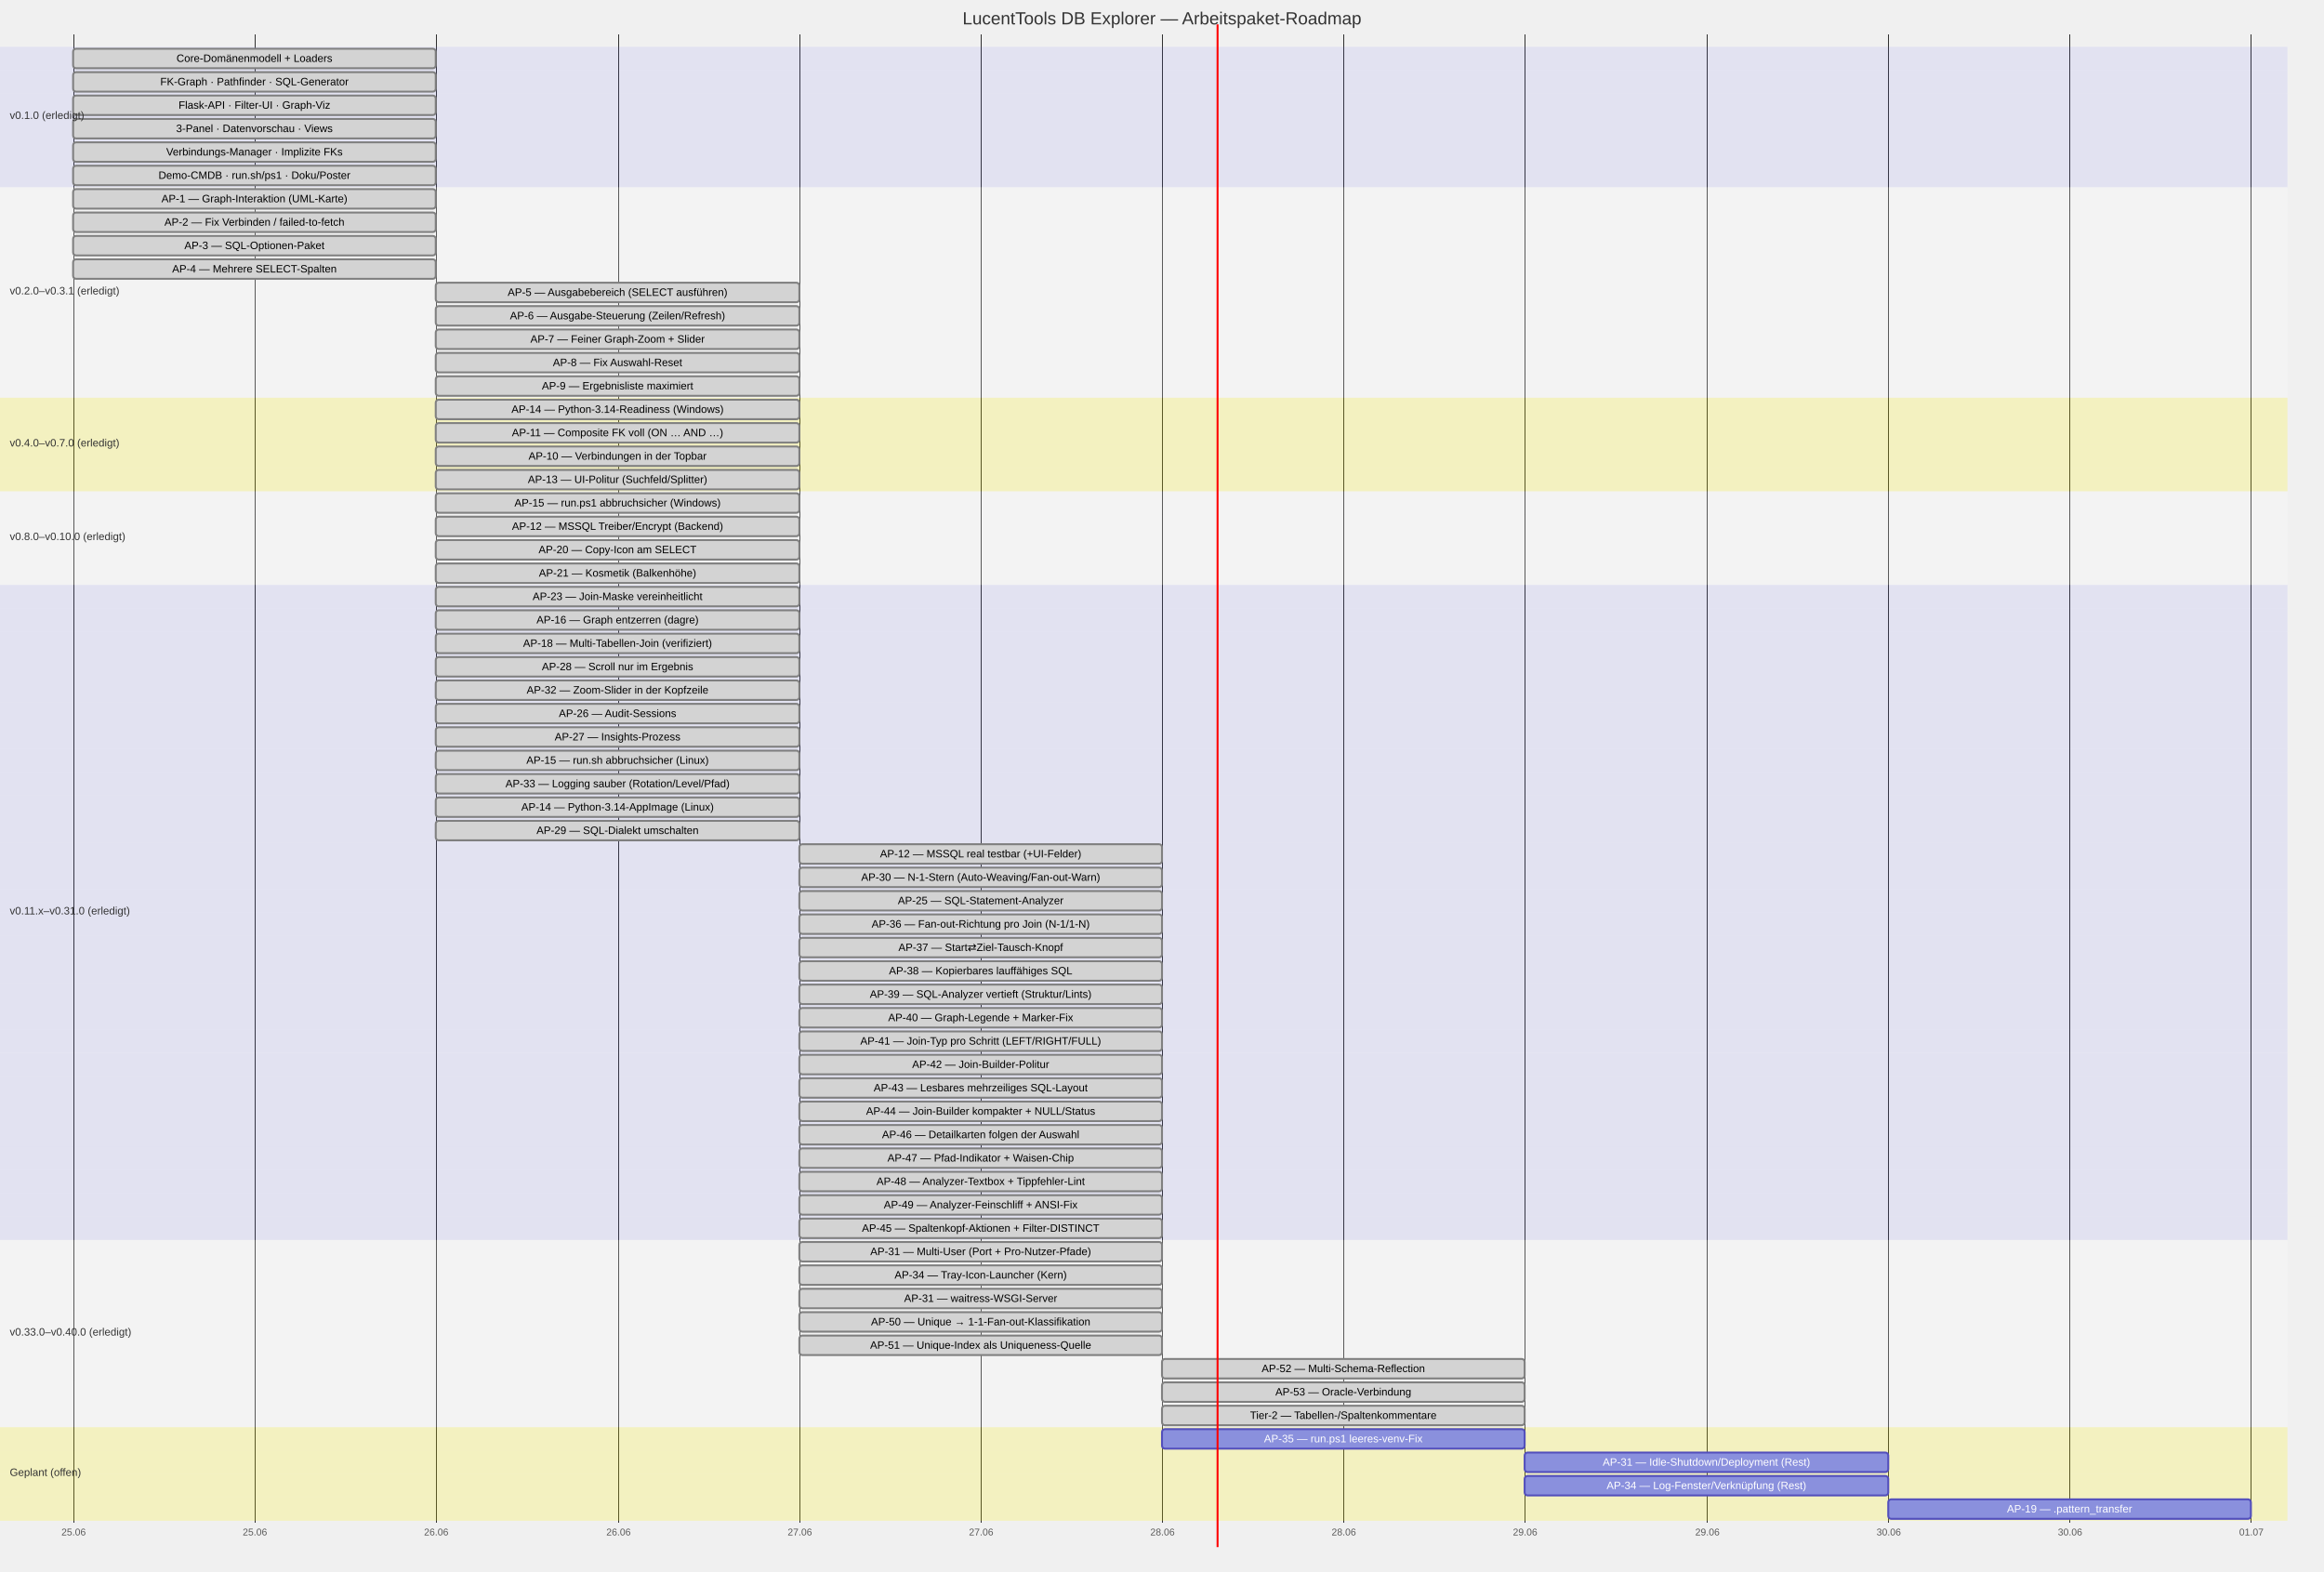
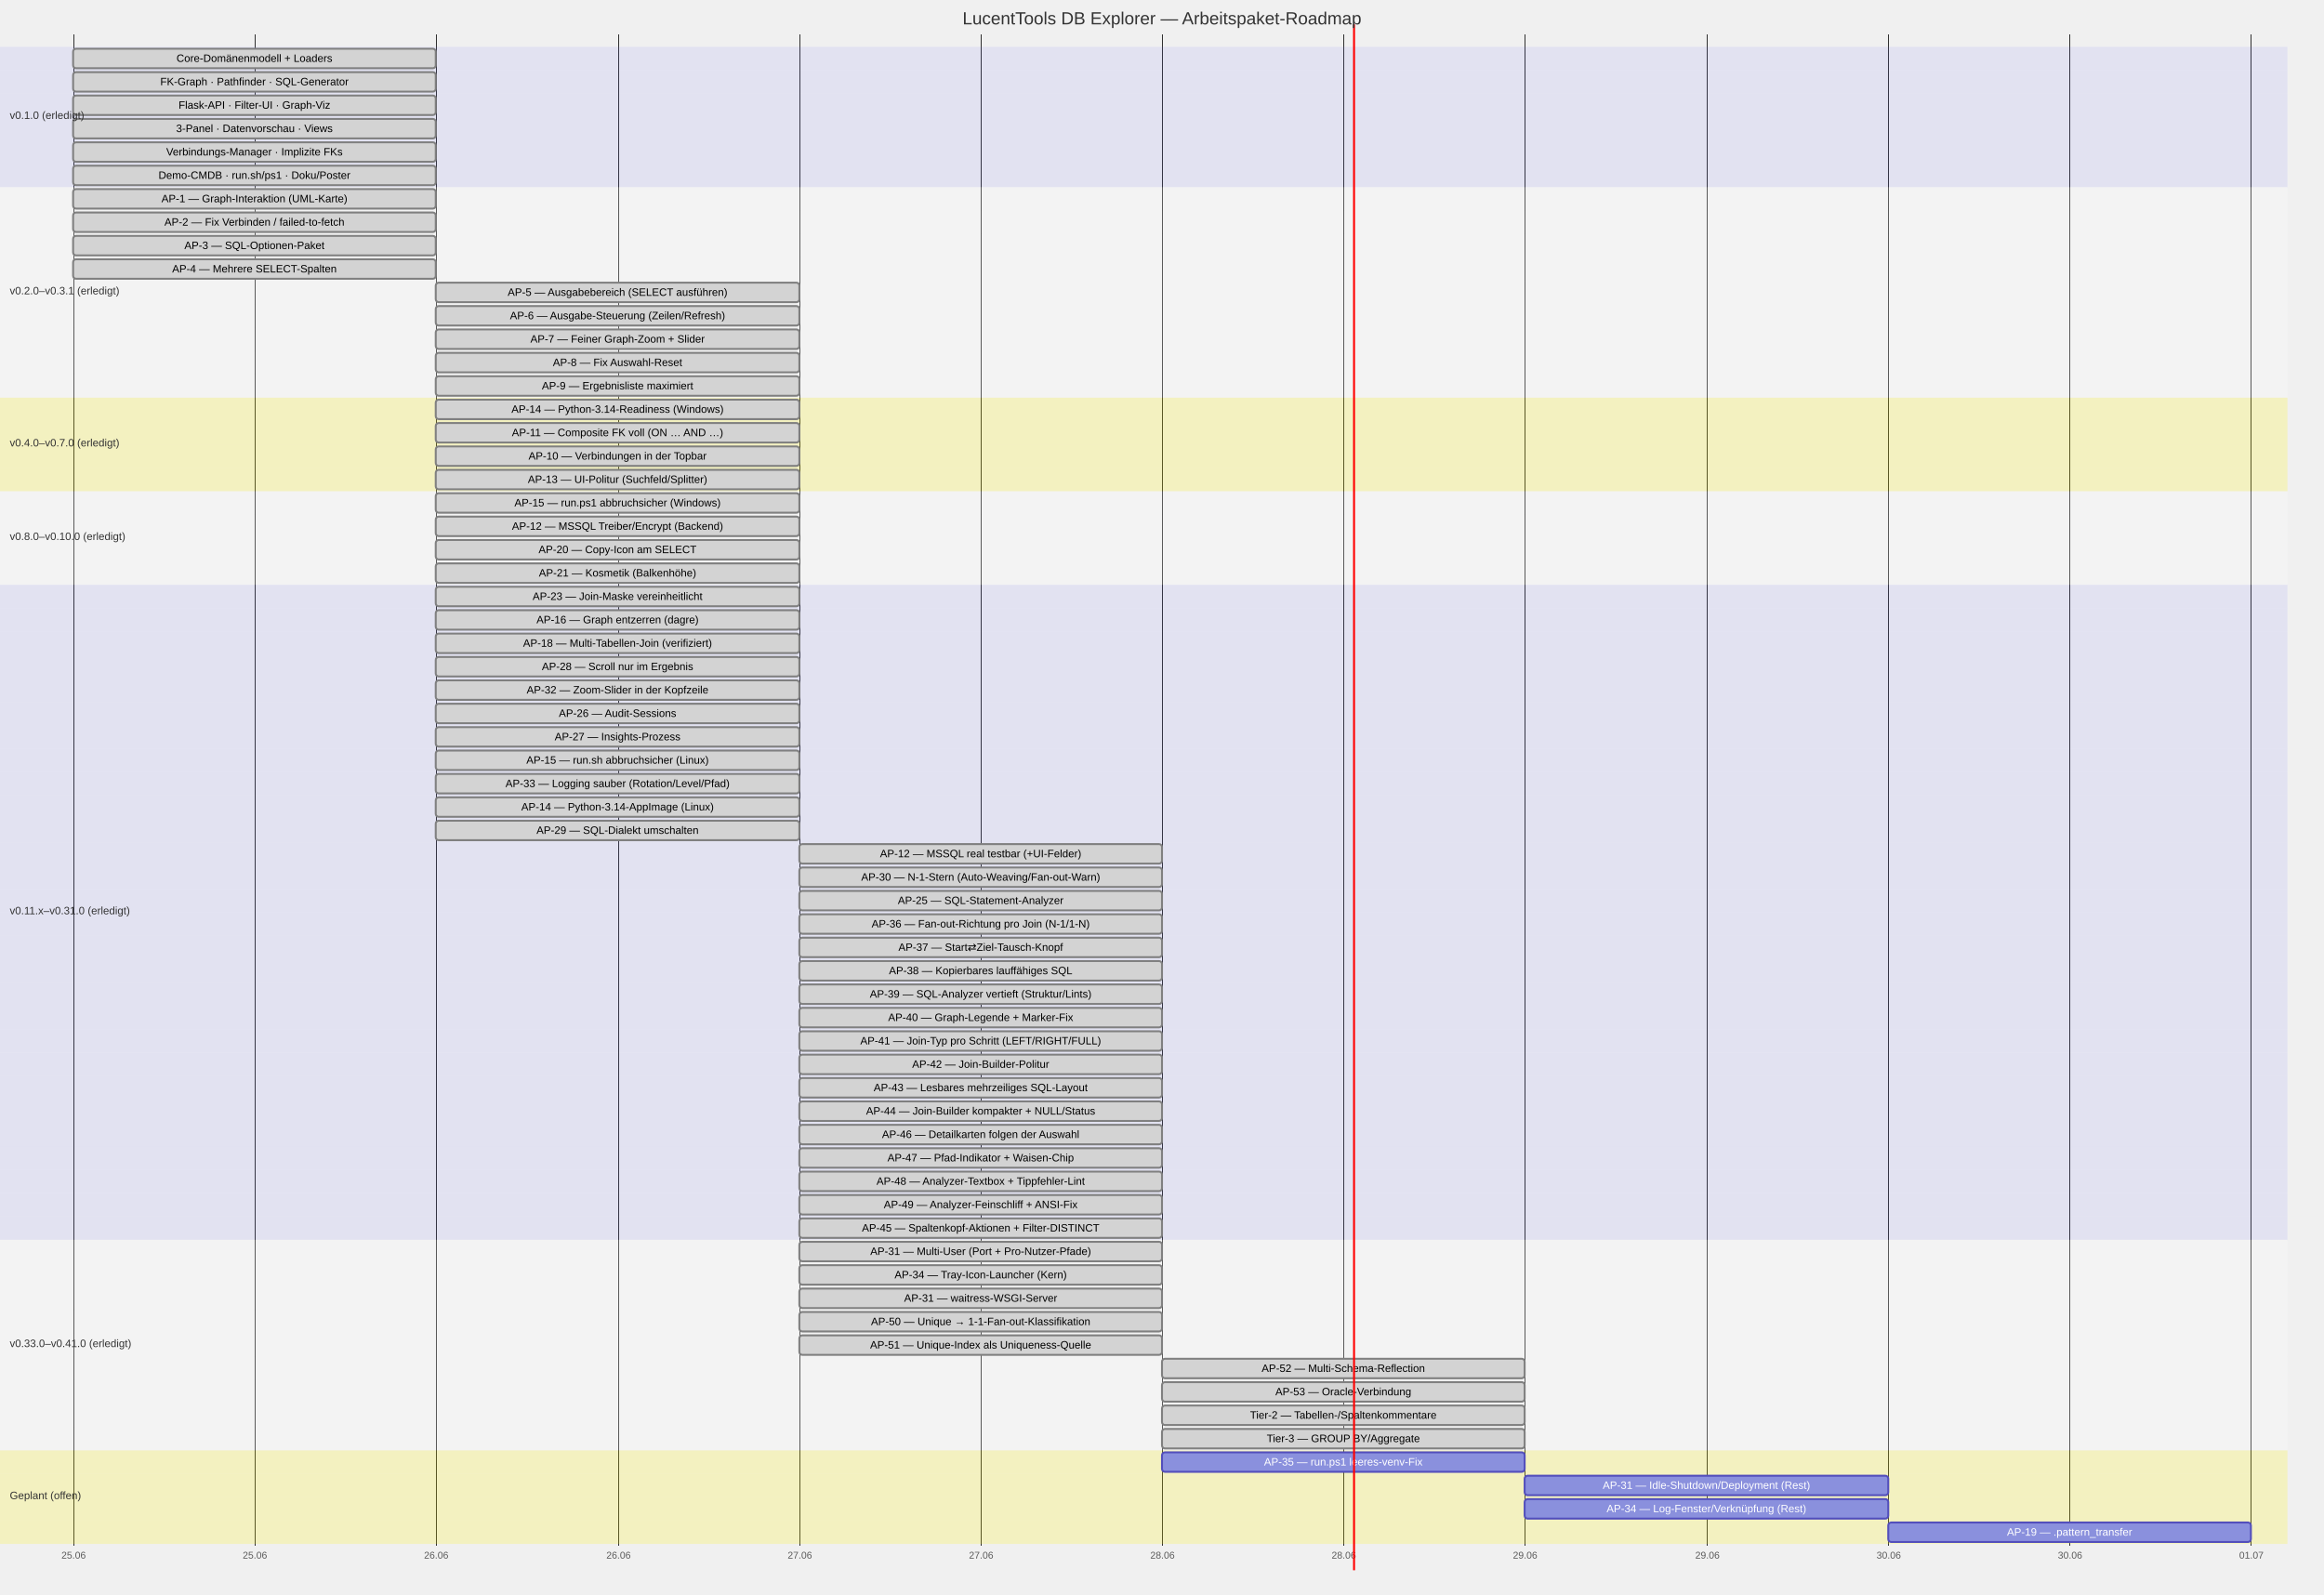
- <svg xmlns="http://www.w3.org/2000/svg" id="my-svg" width="2384" viewBox="0 0 2384 1612" style="max-width: 2384px; background-color: transparent;" role="graphics-document document" aria-roledescription="gantt">
+ <svg xmlns="http://www.w3.org/2000/svg" id="my-svg" width="2384" viewBox="0 0 2384 1636" style="max-width: 2384px; background-color: transparent;" role="graphics-document document" aria-roledescription="gantt">
  <style>#my-svg{font-family:"trebuchet ms",verdana,arial,sans-serif;font-size:16px;fill:#333;}@keyframes edge-animation-frame{from{stroke-dashoffset:0;}}@keyframes dash{to{stroke-dashoffset:0;}}#my-svg .edge-animation-slow{stroke-dasharray:9,5!important;stroke-dashoffset:900;animation:dash 50s linear infinite;stroke-linecap:round;}#my-svg .edge-animation-fast{stroke-dasharray:9,5!important;stroke-dashoffset:900;animation:dash 20s linear infinite;stroke-linecap:round;}#my-svg .error-icon{fill:#552222;}#my-svg .error-text{fill:#552222;stroke:#552222;}#my-svg .edge-thickness-normal{stroke-width:1px;}#my-svg .edge-thickness-thick{stroke-width:3.5px;}#my-svg .edge-pattern-solid{stroke-dasharray:0;}#my-svg .edge-thickness-invisible{stroke-width:0;fill:none;}#my-svg .edge-pattern-dashed{stroke-dasharray:3;}#my-svg .edge-pattern-dotted{stroke-dasharray:2;}#my-svg .marker{fill:#333333;stroke:#333333;}#my-svg .marker.cross{stroke:#333333;}#my-svg svg{font-family:"trebuchet ms",verdana,arial,sans-serif;font-size:16px;}#my-svg p{margin:0;}#my-svg .mermaid-main-font{font-family:"trebuchet ms",verdana,arial,sans-serif;}#my-svg .exclude-range{fill:#eeeeee;}#my-svg .section{stroke:none;opacity:0.2;}#my-svg .section0{fill:rgba(102, 102, 255, 0.49);}#my-svg .section2{fill:#fff400;}#my-svg .section1,#my-svg .section3{fill:white;opacity:0.2;}#my-svg .sectionTitle0{fill:#333;}#my-svg .sectionTitle1{fill:#333;}#my-svg .sectionTitle2{fill:#333;}#my-svg .sectionTitle3{fill:#333;}#my-svg .sectionTitle{text-anchor:start;font-family:"trebuchet ms",verdana,arial,sans-serif;}#my-svg .grid .tick{stroke:lightgrey;opacity:0.8;shape-rendering:crispEdges;}#my-svg .grid .tick text{font-family:"trebuchet ms",verdana,arial,sans-serif;fill:#333;}#my-svg .grid path{stroke-width:0;}#my-svg .today{fill:none;stroke:red;stroke-width:2px;}#my-svg .task{stroke-width:2;}#my-svg .taskText{text-anchor:middle;font-family:"trebuchet ms",verdana,arial,sans-serif;}#my-svg .taskTextOutsideRight{fill:black;text-anchor:start;font-family:"trebuchet ms",verdana,arial,sans-serif;}#my-svg .taskTextOutsideLeft{fill:black;text-anchor:end;}#my-svg .task.clickable{cursor:pointer;}#my-svg .taskText.clickable{cursor:pointer;fill:#003163!important;font-weight:bold;}#my-svg .taskTextOutsideLeft.clickable{cursor:pointer;fill:#003163!important;font-weight:bold;}#my-svg .taskTextOutsideRight.clickable{cursor:pointer;fill:#003163!important;font-weight:bold;}#my-svg .taskText0,#my-svg .taskText1,#my-svg .taskText2,#my-svg .taskText3{fill:white;}#my-svg .task0,#my-svg .task1,#my-svg .task2,#my-svg .task3{fill:#8a90dd;stroke:#534fbc;}#my-svg .taskTextOutside0,#my-svg .taskTextOutside2{fill:black;}#my-svg .taskTextOutside1,#my-svg .taskTextOutside3{fill:black;}#my-svg .active0,#my-svg .active1,#my-svg .active2,#my-svg .active3{fill:#bfc7ff;stroke:#534fbc;}#my-svg .activeText0,#my-svg .activeText1,#my-svg .activeText2,#my-svg .activeText3{fill:black!important;}#my-svg .done0,#my-svg .done1,#my-svg .done2,#my-svg .done3{stroke:grey;fill:lightgrey;stroke-width:2;}#my-svg .doneText0,#my-svg .doneText1,#my-svg .doneText2,#my-svg .doneText3{fill:black!important;}#my-svg .doneText0.taskTextOutsideLeft,#my-svg .doneText0.taskTextOutsideRight,#my-svg .doneText1.taskTextOutsideLeft,#my-svg .doneText1.taskTextOutsideRight,#my-svg .doneText2.taskTextOutsideLeft,#my-svg .doneText2.taskTextOutsideRight,#my-svg .doneText3.taskTextOutsideLeft,#my-svg .doneText3.taskTextOutsideRight{fill:black!important;}#my-svg .crit0,#my-svg .crit1,#my-svg .crit2,#my-svg .crit3{stroke:#ff8888;fill:red;stroke-width:2;}#my-svg .activeCrit0,#my-svg .activeCrit1,#my-svg .activeCrit2,#my-svg .activeCrit3{stroke:#ff8888;fill:#bfc7ff;stroke-width:2;}#my-svg .doneCrit0,#my-svg .doneCrit1,#my-svg .doneCrit2,#my-svg .doneCrit3{stroke:#ff8888;fill:lightgrey;stroke-width:2;cursor:pointer;shape-rendering:crispEdges;}#my-svg .milestone{transform:rotate(45deg) scale(0.8,0.8);}#my-svg .milestoneText{font-style:italic;}#my-svg .doneCritText0,#my-svg .doneCritText1,#my-svg .doneCritText2,#my-svg .doneCritText3{fill:black!important;}#my-svg .doneCritText0.taskTextOutsideLeft,#my-svg .doneCritText0.taskTextOutsideRight,#my-svg .doneCritText1.taskTextOutsideLeft,#my-svg .doneCritText1.taskTextOutsideRight,#my-svg .doneCritText2.taskTextOutsideLeft,#my-svg .doneCritText2.taskTextOutsideRight,#my-svg .doneCritText3.taskTextOutsideLeft,#my-svg .doneCritText3.taskTextOutsideRight{fill:black!important;}#my-svg .vert{stroke:navy;}#my-svg .vertText{font-size:15px;text-anchor:middle;fill:navy!important;}#my-svg .activeCritText0,#my-svg .activeCritText1,#my-svg .activeCritText2,#my-svg .activeCritText3{fill:black!important;}#my-svg .titleText{text-anchor:middle;font-size:18px;fill:#333;font-family:"trebuchet ms",verdana,arial,sans-serif;}#my-svg .node .neo-node{stroke:#9370DB;}#my-svg [data-look="neo"].node rect,#my-svg [data-look="neo"].cluster rect,#my-svg [data-look="neo"].node polygon{stroke:#9370DB;filter:drop-shadow(1px 2px 2px rgba(185, 185, 185, 1));}#my-svg [data-look="neo"].node path{stroke:#9370DB;stroke-width:1px;}#my-svg [data-look="neo"].node .outer-path{filter:drop-shadow(1px 2px 2px rgba(185, 185, 185, 1));}#my-svg [data-look="neo"].node .neo-line path{stroke:#9370DB;filter:none;}#my-svg [data-look="neo"].node circle{stroke:#9370DB;filter:drop-shadow(1px 2px 2px rgba(185, 185, 185, 1));}#my-svg [data-look="neo"].node circle .state-start{fill:#000000;}#my-svg [data-look="neo"].icon-shape .icon{fill:#9370DB;filter:drop-shadow(1px 2px 2px rgba(185, 185, 185, 1));}#my-svg [data-look="neo"].icon-shape .icon-neo path{stroke:#9370DB;filter:drop-shadow(1px 2px 2px rgba(185, 185, 185, 1));}#my-svg :root{--mermaid-font-family:"trebuchet ms",verdana,arial,sans-serif;}</style>
  <g />
-   <g class="grid" transform="translate(75, 1562)" fill="none" font-size="10" font-family="sans-serif" text-anchor="middle">
-     <path class="domain" stroke="currentColor" d="M0.5,-1527V0.5H2234.5V-1527" />
+   <g class="grid" transform="translate(75, 1586)" fill="none" font-size="10" font-family="sans-serif" text-anchor="middle">
+     <path class="domain" stroke="currentColor" d="M0.5,-1551V0.5H2234.5V-1551" />
    <g class="tick" opacity="1" transform="translate(0.5,0)">
-       <line stroke="currentColor" y2="-1527" />
+       <line stroke="currentColor" y2="-1551" />
      <text fill="#000" y="3" dy="1em" stroke="none" font-size="10" style="text-anchor: middle;"> 25.06</text>
    </g>
    <g class="tick" opacity="1" transform="translate(186.5,0)">
-       <line stroke="currentColor" y2="-1527" />
+       <line stroke="currentColor" y2="-1551" />
      <text fill="#000" y="3" dy="1em" stroke="none" font-size="10" style="text-anchor: middle;"> 25.06</text>
    </g>
    <g class="tick" opacity="1" transform="translate(372.5,0)">
-       <line stroke="currentColor" y2="-1527" />
+       <line stroke="currentColor" y2="-1551" />
      <text fill="#000" y="3" dy="1em" stroke="none" font-size="10" style="text-anchor: middle;"> 26.06</text>
    </g>
    <g class="tick" opacity="1" transform="translate(559.5,0)">
-       <line stroke="currentColor" y2="-1527" />
+       <line stroke="currentColor" y2="-1551" />
      <text fill="#000" y="3" dy="1em" stroke="none" font-size="10" style="text-anchor: middle;"> 26.06</text>
    </g>
    <g class="tick" opacity="1" transform="translate(745.5,0)">
-       <line stroke="currentColor" y2="-1527" />
+       <line stroke="currentColor" y2="-1551" />
      <text fill="#000" y="3" dy="1em" stroke="none" font-size="10" style="text-anchor: middle;"> 27.06</text>
    </g>
    <g class="tick" opacity="1" transform="translate(931.5,0)">
-       <line stroke="currentColor" y2="-1527" />
+       <line stroke="currentColor" y2="-1551" />
      <text fill="#000" y="3" dy="1em" stroke="none" font-size="10" style="text-anchor: middle;"> 27.06</text>
    </g>
    <g class="tick" opacity="1" transform="translate(1117.5,0)">
-       <line stroke="currentColor" y2="-1527" />
+       <line stroke="currentColor" y2="-1551" />
      <text fill="#000" y="3" dy="1em" stroke="none" font-size="10" style="text-anchor: middle;"> 28.06</text>
    </g>
    <g class="tick" opacity="1" transform="translate(1303.5,0)">
-       <line stroke="currentColor" y2="-1527" />
+       <line stroke="currentColor" y2="-1551" />
      <text fill="#000" y="3" dy="1em" stroke="none" font-size="10" style="text-anchor: middle;"> 28.06</text>
    </g>
    <g class="tick" opacity="1" transform="translate(1489.5,0)">
-       <line stroke="currentColor" y2="-1527" />
+       <line stroke="currentColor" y2="-1551" />
      <text fill="#000" y="3" dy="1em" stroke="none" font-size="10" style="text-anchor: middle;"> 29.06</text>
    </g>
    <g class="tick" opacity="1" transform="translate(1676.5,0)">
-       <line stroke="currentColor" y2="-1527" />
+       <line stroke="currentColor" y2="-1551" />
      <text fill="#000" y="3" dy="1em" stroke="none" font-size="10" style="text-anchor: middle;"> 29.06</text>
    </g>
    <g class="tick" opacity="1" transform="translate(1862.5,0)">
-       <line stroke="currentColor" y2="-1527" />
+       <line stroke="currentColor" y2="-1551" />
      <text fill="#000" y="3" dy="1em" stroke="none" font-size="10" style="text-anchor: middle;"> 30.06</text>
    </g>
    <g class="tick" opacity="1" transform="translate(2048.5,0)">
-       <line stroke="currentColor" y2="-1527" />
+       <line stroke="currentColor" y2="-1551" />
      <text fill="#000" y="3" dy="1em" stroke="none" font-size="10" style="text-anchor: middle;"> 30.06</text>
    </g>
    <g class="tick" opacity="1" transform="translate(2234.5,0)">
-       <line stroke="currentColor" y2="-1527" />
+       <line stroke="currentColor" y2="-1551" />
      <text fill="#000" y="3" dy="1em" stroke="none" font-size="10" style="text-anchor: middle;"> 01.07</text>
    </g>
  </g>
  <g>
    <rect x="0" y="48" width="2346.5" height="24" class="section section0" />
    <rect x="0" y="72" width="2346.5" height="24" class="section section0" />
    <rect x="0" y="96" width="2346.5" height="24" class="section section0" />
    <rect x="0" y="120" width="2346.5" height="24" class="section section0" />
    <rect x="0" y="144" width="2346.5" height="24" class="section section0" />
    <rect x="0" y="168" width="2346.5" height="24" class="section section0" />
    <rect x="0" y="192" width="2346.5" height="24" class="section section1" />
    <rect x="0" y="216" width="2346.5" height="24" class="section section1" />
    <rect x="0" y="240" width="2346.5" height="24" class="section section1" />
    <rect x="0" y="264" width="2346.5" height="24" class="section section1" />
    <rect x="0" y="288" width="2346.5" height="24" class="section section1" />
    <rect x="0" y="312" width="2346.5" height="24" class="section section1" />
    <rect x="0" y="336" width="2346.5" height="24" class="section section1" />
    <rect x="0" y="360" width="2346.5" height="24" class="section section1" />
    <rect x="0" y="384" width="2346.5" height="24" class="section section1" />
    <rect x="0" y="408" width="2346.5" height="24" class="section section2" />
    <rect x="0" y="432" width="2346.5" height="24" class="section section2" />
    <rect x="0" y="456" width="2346.5" height="24" class="section section2" />
    <rect x="0" y="480" width="2346.5" height="24" class="section section2" />
    <rect x="0" y="504" width="2346.5" height="24" class="section section3" />
    <rect x="0" y="528" width="2346.5" height="24" class="section section3" />
    <rect x="0" y="552" width="2346.5" height="24" class="section section3" />
    <rect x="0" y="576" width="2346.5" height="24" class="section section3" />
    <rect x="0" y="600" width="2346.5" height="24" class="section section0" />
    <rect x="0" y="624" width="2346.5" height="24" class="section section0" />
    <rect x="0" y="648" width="2346.5" height="24" class="section section0" />
    <rect x="0" y="672" width="2346.5" height="24" class="section section0" />
    <rect x="0" y="696" width="2346.5" height="24" class="section section0" />
    <rect x="0" y="720" width="2346.5" height="24" class="section section0" />
    <rect x="0" y="744" width="2346.5" height="24" class="section section0" />
    <rect x="0" y="768" width="2346.5" height="24" class="section section0" />
    <rect x="0" y="792" width="2346.5" height="24" class="section section0" />
    <rect x="0" y="816" width="2346.5" height="24" class="section section0" />
    <rect x="0" y="840" width="2346.5" height="24" class="section section0" />
    <rect x="0" y="864" width="2346.5" height="24" class="section section0" />
    <rect x="0" y="888" width="2346.5" height="24" class="section section0" />
    <rect x="0" y="912" width="2346.5" height="24" class="section section0" />
    <rect x="0" y="936" width="2346.5" height="24" class="section section0" />
    <rect x="0" y="960" width="2346.5" height="24" class="section section0" />
    <rect x="0" y="984" width="2346.5" height="24" class="section section0" />
    <rect x="0" y="1008" width="2346.5" height="24" class="section section0" />
    <rect x="0" y="1032" width="2346.5" height="24" class="section section0" />
    <rect x="0" y="1056" width="2346.5" height="24" class="section section0" />
    <rect x="0" y="1080" width="2346.5" height="24" class="section section0" />
    <rect x="0" y="1104" width="2346.5" height="24" class="section section0" />
    <rect x="0" y="1128" width="2346.5" height="24" class="section section0" />
    <rect x="0" y="1152" width="2346.5" height="24" class="section section0" />
    <rect x="0" y="1176" width="2346.5" height="24" class="section section0" />
    <rect x="0" y="1200" width="2346.5" height="24" class="section section0" />
    <rect x="0" y="1224" width="2346.5" height="24" class="section section0" />
    <rect x="0" y="1248" width="2346.5" height="24" class="section section0" />
    <rect x="0" y="1272" width="2346.5" height="24" class="section section1" />
    <rect x="0" y="1296" width="2346.5" height="24" class="section section1" />
    <rect x="0" y="1320" width="2346.5" height="24" class="section section1" />
    <rect x="0" y="1344" width="2346.5" height="24" class="section section1" />
    <rect x="0" y="1368" width="2346.5" height="24" class="section section1" />
    <rect x="0" y="1392" width="2346.5" height="24" class="section section1" />
    <rect x="0" y="1416" width="2346.5" height="24" class="section section1" />
    <rect x="0" y="1440" width="2346.5" height="24" class="section section1" />
-     <rect x="0" y="1464" width="2346.5" height="24" class="section section2" />
+     <rect x="0" y="1464" width="2346.5" height="24" class="section section1" />
    <rect x="0" y="1488" width="2346.5" height="24" class="section section2" />
    <rect x="0" y="1512" width="2346.5" height="24" class="section section2" />
    <rect x="0" y="1536" width="2346.5" height="24" class="section section2" />
+     <rect x="0" y="1560" width="2346.5" height="24" class="section section2" />
  </g>
  <g>
    <rect id="my-svg-d1" rx="3" ry="3" x="75" y="50" width="372" height="20" transform-origin="261px 60px" class="task done0" />
    <rect id="my-svg-d2" rx="3" ry="3" x="75" y="74" width="372" height="20" transform-origin="261px 84px" class="task done0" />
    <rect id="my-svg-d3" rx="3" ry="3" x="75" y="98" width="372" height="20" transform-origin="261px 108px" class="task done0" />
    <rect id="my-svg-d4" rx="3" ry="3" x="75" y="122" width="372" height="20" transform-origin="261px 132px" class="task done0" />
    <rect id="my-svg-d5" rx="3" ry="3" x="75" y="146" width="372" height="20" transform-origin="261px 156px" class="task done0" />
    <rect id="my-svg-d6" rx="3" ry="3" x="75" y="170" width="372" height="20" transform-origin="261px 180px" class="task done0" />
    <rect id="my-svg-a1" rx="3" ry="3" x="75" y="194" width="372" height="20" transform-origin="261px 204px" class="task done1" />
    <rect id="my-svg-a2" rx="3" ry="3" x="75" y="218" width="372" height="20" transform-origin="261px 228px" class="task done1" />
    <rect id="my-svg-a3" rx="3" ry="3" x="75" y="242" width="372" height="20" transform-origin="261px 252px" class="task done1" />
    <rect id="my-svg-a4" rx="3" ry="3" x="75" y="266" width="372" height="20" transform-origin="261px 276px" class="task done1" />
    <rect id="my-svg-a5" rx="3" ry="3" x="447" y="290" width="373" height="20" transform-origin="633.5px 300px" class="task done1" />
    <rect id="my-svg-a6" rx="3" ry="3" x="447" y="314" width="373" height="20" transform-origin="633.5px 324px" class="task done1" />
    <rect id="my-svg-a7" rx="3" ry="3" x="447" y="338" width="373" height="20" transform-origin="633.5px 348px" class="task done1" />
    <rect id="my-svg-a8" rx="3" ry="3" x="447" y="362" width="373" height="20" transform-origin="633.5px 372px" class="task done1" />
    <rect id="my-svg-a9" rx="3" ry="3" x="447" y="386" width="373" height="20" transform-origin="633.5px 396px" class="task done1" />
    <rect id="my-svg-b1" rx="3" ry="3" x="447" y="410" width="373" height="20" transform-origin="633.5px 420px" class="task done2" />
    <rect id="my-svg-b2" rx="3" ry="3" x="447" y="434" width="373" height="20" transform-origin="633.5px 444px" class="task done2" />
    <rect id="my-svg-b3" rx="3" ry="3" x="447" y="458" width="373" height="20" transform-origin="633.5px 468px" class="task done2" />
    <rect id="my-svg-b4" rx="3" ry="3" x="447" y="482" width="373" height="20" transform-origin="633.5px 492px" class="task done2" />
    <rect id="my-svg-c1" rx="3" ry="3" x="447" y="506" width="373" height="20" transform-origin="633.5px 516px" class="task done3" />
    <rect id="my-svg-c2" rx="3" ry="3" x="447" y="530" width="373" height="20" transform-origin="633.5px 540px" class="task done3" />
    <rect id="my-svg-c3" rx="3" ry="3" x="447" y="554" width="373" height="20" transform-origin="633.5px 564px" class="task done3" />
    <rect id="my-svg-c4" rx="3" ry="3" x="447" y="578" width="373" height="20" transform-origin="633.5px 588px" class="task done3" />
    <rect id="my-svg-e1" rx="3" ry="3" x="447" y="602" width="373" height="20" transform-origin="633.5px 612px" class="task done0" />
    <rect id="my-svg-e2" rx="3" ry="3" x="447" y="626" width="373" height="20" transform-origin="633.5px 636px" class="task done0" />
    <rect id="my-svg-e3" rx="3" ry="3" x="447" y="650" width="373" height="20" transform-origin="633.5px 660px" class="task done0" />
    <rect id="my-svg-e4" rx="3" ry="3" x="447" y="674" width="373" height="20" transform-origin="633.5px 684px" class="task done0" />
    <rect id="my-svg-e5" rx="3" ry="3" x="447" y="698" width="373" height="20" transform-origin="633.5px 708px" class="task done0" />
    <rect id="my-svg-e6" rx="3" ry="3" x="447" y="722" width="373" height="20" transform-origin="633.5px 732px" class="task done0" />
    <rect id="my-svg-e7" rx="3" ry="3" x="447" y="746" width="373" height="20" transform-origin="633.5px 756px" class="task done0" />
    <rect id="my-svg-e8" rx="3" ry="3" x="447" y="770" width="373" height="20" transform-origin="633.5px 780px" class="task done0" />
    <rect id="my-svg-e9" rx="3" ry="3" x="447" y="794" width="373" height="20" transform-origin="633.5px 804px" class="task done0" />
    <rect id="my-svg-e10" rx="3" ry="3" x="447" y="818" width="373" height="20" transform-origin="633.5px 828px" class="task done0" />
    <rect id="my-svg-e11" rx="3" ry="3" x="447" y="842" width="373" height="20" transform-origin="633.5px 852px" class="task done0" />
    <rect id="my-svg-e12" rx="3" ry="3" x="820" y="866" width="372" height="20" transform-origin="1006px 876px" class="task done0" />
    <rect id="my-svg-e13" rx="3" ry="3" x="820" y="890" width="372" height="20" transform-origin="1006px 900px" class="task done0" />
    <rect id="my-svg-e14" rx="3" ry="3" x="820" y="914" width="372" height="20" transform-origin="1006px 924px" class="task done0" />
    <rect id="my-svg-e15" rx="3" ry="3" x="820" y="938" width="372" height="20" transform-origin="1006px 948px" class="task done0" />
    <rect id="my-svg-e16" rx="3" ry="3" x="820" y="962" width="372" height="20" transform-origin="1006px 972px" class="task done0" />
    <rect id="my-svg-e17" rx="3" ry="3" x="820" y="986" width="372" height="20" transform-origin="1006px 996px" class="task done0" />
    <rect id="my-svg-e18" rx="3" ry="3" x="820" y="1010" width="372" height="20" transform-origin="1006px 1020px" class="task done0" />
    <rect id="my-svg-e19" rx="3" ry="3" x="820" y="1034" width="372" height="20" transform-origin="1006px 1044px" class="task done0" />
    <rect id="my-svg-e20" rx="3" ry="3" x="820" y="1058" width="372" height="20" transform-origin="1006px 1068px" class="task done0" />
    <rect id="my-svg-e21" rx="3" ry="3" x="820" y="1082" width="372" height="20" transform-origin="1006px 1092px" class="task done0" />
    <rect id="my-svg-e22" rx="3" ry="3" x="820" y="1106" width="372" height="20" transform-origin="1006px 1116px" class="task done0" />
    <rect id="my-svg-e23" rx="3" ry="3" x="820" y="1130" width="372" height="20" transform-origin="1006px 1140px" class="task done0" />
    <rect id="my-svg-e24" rx="3" ry="3" x="820" y="1154" width="372" height="20" transform-origin="1006px 1164px" class="task done0" />
    <rect id="my-svg-e25" rx="3" ry="3" x="820" y="1178" width="372" height="20" transform-origin="1006px 1188px" class="task done0" />
    <rect id="my-svg-e26" rx="3" ry="3" x="820" y="1202" width="372" height="20" transform-origin="1006px 1212px" class="task done0" />
    <rect id="my-svg-e27" rx="3" ry="3" x="820" y="1226" width="372" height="20" transform-origin="1006px 1236px" class="task done0" />
    <rect id="my-svg-e28" rx="3" ry="3" x="820" y="1250" width="372" height="20" transform-origin="1006px 1260px" class="task done0" />
    <rect id="my-svg-f1" rx="3" ry="3" x="820" y="1274" width="372" height="20" transform-origin="1006px 1284px" class="task done1" />
    <rect id="my-svg-f2" rx="3" ry="3" x="820" y="1298" width="372" height="20" transform-origin="1006px 1308px" class="task done1" />
    <rect id="my-svg-f3" rx="3" ry="3" x="820" y="1322" width="372" height="20" transform-origin="1006px 1332px" class="task done1" />
    <rect id="my-svg-f4" rx="3" ry="3" x="820" y="1346" width="372" height="20" transform-origin="1006px 1356px" class="task done1" />
    <rect id="my-svg-f5" rx="3" ry="3" x="820" y="1370" width="372" height="20" transform-origin="1006px 1380px" class="task done1" />
    <rect id="my-svg-f6" rx="3" ry="3" x="1192" y="1394" width="372" height="20" transform-origin="1378px 1404px" class="task done1" />
    <rect id="my-svg-f7" rx="3" ry="3" x="1192" y="1418" width="372" height="20" transform-origin="1378px 1428px" class="task done1" />
    <rect id="my-svg-f8" rx="3" ry="3" x="1192" y="1442" width="372" height="20" transform-origin="1378px 1452px" class="task done1" />
-     <rect id="my-svg-p3" rx="3" ry="3" x="1192" y="1466" width="372" height="20" transform-origin="1378px 1476px" class="task task2" />
-     <rect id="my-svg-p5" rx="3" ry="3" x="1564" y="1490" width="373" height="20" transform-origin="1750.5px 1500px" class="task task2" />
-     <rect id="my-svg-p6" rx="3" ry="3" x="1564" y="1514" width="373" height="20" transform-origin="1750.5px 1524px" class="task task2" />
-     <rect id="my-svg-p11" rx="3" ry="3" x="1937" y="1538" width="372" height="20" transform-origin="2123px 1548px" class="task task2" />
+     <rect id="my-svg-f9" rx="3" ry="3" x="1192" y="1466" width="372" height="20" transform-origin="1378px 1476px" class="task done1" />
+     <rect id="my-svg-p3" rx="3" ry="3" x="1192" y="1490" width="372" height="20" transform-origin="1378px 1500px" class="task task2" />
+     <rect id="my-svg-p5" rx="3" ry="3" x="1564" y="1514" width="373" height="20" transform-origin="1750.5px 1524px" class="task task2" />
+     <rect id="my-svg-p6" rx="3" ry="3" x="1564" y="1538" width="373" height="20" transform-origin="1750.5px 1548px" class="task task2" />
+     <rect id="my-svg-p11" rx="3" ry="3" x="1937" y="1562" width="372" height="20" transform-origin="2123px 1572px" class="task task2" />
    <text id="my-svg-d1-text" font-size="11" x="261" y="63.5" class="taskText taskText0  doneText0 width-157.0771484375">Core-Domänenmodell + Loaders          </text>
    <text id="my-svg-d2-text" font-size="11" x="261" y="87.5" class="taskText taskText0  doneText0 width-191.59716796875">FK-Graph · Pathfinder · SQL-Generator </text>
    <text id="my-svg-d3-text" font-size="11" x="261" y="111.5" class="taskText taskText0  doneText0 width-155.171875">Flask-API · Filter-UI · Graph-Viz     </text>
    <text id="my-svg-d4-text" font-size="11" x="261" y="135.5" class="taskText taskText0  doneText0 width-158.5380859375">3-Panel · Datenvorschau · Views       </text>
    <text id="my-svg-d5-text" font-size="11" x="261" y="159.5" class="taskText taskText0  doneText0 width-179.1416015625">Verbindungs-Manager · Implizite FKs   </text>
    <text id="my-svg-d6-text" font-size="11" x="261" y="183.5" class="taskText taskText0  doneText0 width-194.73388671875">Demo-CMDB · run.sh/ps1 · Doku/Poster  </text>
    <text id="my-svg-a1-text" font-size="11" x="261" y="207.5" class="taskText taskText1  doneText1 width-187.953125">AP-1 — Graph-Interaktion (UML-Karte)        </text>
    <text id="my-svg-a2-text" font-size="11" x="261" y="231.5" class="taskText taskText1  doneText1 width-189.296875">AP-2 — Fix Verbinden / failed-to-fetch      </text>
    <text id="my-svg-a3-text" font-size="11" x="261" y="255.5" class="taskText taskText1  doneText1 width-136.41455078125">AP-3 — SQL-Optionen-Paket                   </text>
    <text id="my-svg-a4-text" font-size="11" x="261" y="279.5" class="taskText taskText1  doneText1 width-156.21875">AP-4 — Mehrere SELECT-Spalten               </text>
    <text id="my-svg-a5-text" font-size="11" x="633.5" y="303.5" class="taskText taskText1  doneText1 width-212.640625">AP-5 — Ausgabebereich (SELECT ausführen)    </text>
    <text id="my-svg-a6-text" font-size="11" x="633.5" y="327.5" class="taskText taskText1  doneText1 width-214.796875">AP-6 — Ausgabe-Steuerung (Zeilen/Refresh)   </text>
    <text id="my-svg-a7-text" font-size="11" x="633.5" y="351.5" class="taskText taskText1  doneText1 width-173.501953125">AP-7 — Feiner Graph-Zoom + Slider           </text>
    <text id="my-svg-a8-text" font-size="11" x="633.5" y="375.5" class="taskText taskText1  doneText1 width-125.8818359375">AP-8 — Fix Auswahl-Reset                    </text>
    <text id="my-svg-a9-text" font-size="11" x="633.5" y="399.5" class="taskText taskText1  doneText1 width-154.16064453125">AP-9 — Ergebnisliste maximiert              </text>
    <text id="my-svg-b1-text" font-size="11" x="633.5" y="423.5" class="taskText taskText2  doneText2 width-208.53125">AP-14 — Python-3.14-Readiness (Windows)     </text>
    <text id="my-svg-b2-text" font-size="11" x="633.5" y="447.5" class="taskText taskText2  doneText2 width-202.59375">AP-11 — Composite FK voll (ON … AND …)      </text>
    <text id="my-svg-b3-text" font-size="11" x="633.5" y="471.5" class="taskText taskText2  doneText2 width-179.13623046875">AP-10 — Verbindungen in der Topbar          </text>
    <text id="my-svg-b4-text" font-size="11" x="633.5" y="495.5" class="taskText taskText2  doneText2 width-185.84375">AP-13 — UI-Politur (Suchfeld/Splitter)      </text>
    <text id="my-svg-c1-text" font-size="11" x="633.5" y="519.5" class="taskText taskText3  doneText3 width-206.4375">AP-15 — run.ps1 abbruchsicher (Windows)     </text>
    <text id="my-svg-c2-text" font-size="11" x="633.5" y="543.5" class="taskText taskText3  doneText3 width-207.84375">AP-12 — MSSQL Treiber/Encrypt (Backend)     </text>
    <text id="my-svg-c3-text" font-size="11" x="633.5" y="567.5" class="taskText taskText3  doneText3 width-149.162109375">AP-20 — Copy-Icon am SELECT                 </text>
    <text id="my-svg-c4-text" font-size="11" x="633.5" y="591.5" class="taskText taskText3  doneText3 width-155.546875">AP-21 — Kosmetik (Balkenhöhe)               </text>
    <text id="my-svg-e1-text" font-size="11" x="633.5" y="615.5" class="taskText taskText0  doneText0 width-173.287109375">AP-23 — Join-Maske vereinheitlicht          </text>
    <text id="my-svg-e2-text" font-size="11" x="633.5" y="639.5" class="taskText taskText0  doneText0 width-163.109375">AP-16 — Graph entzerren (dagre)             </text>
    <text id="my-svg-e3-text" font-size="11" x="633.5" y="663.5" class="taskText taskText0  doneText0 width-197.640625">AP-18 — Multi-Tabellen-Join (verifiziert)   </text>
    <text id="my-svg-e4-text" font-size="11" x="633.5" y="687.5" class="taskText taskText0  doneText0 width-150.77685546875">AP-28 — Scroll nur im Ergebnis              </text>
    <text id="my-svg-e5-text" font-size="11" x="633.5" y="711.5" class="taskText taskText0  doneText0 width-183.1875">AP-32 — Zoom-Slider in der Kopfzeile        </text>
    <text id="my-svg-e6-text" font-size="11" x="633.5" y="735.5" class="taskText taskText0  doneText0 width-112.70654296875">AP-26 — Audit-Sessions                      </text>
    <text id="my-svg-e7-text" font-size="11" x="633.5" y="759.5" class="taskText taskText0  doneText0 width-120.41943359375">AP-27 — Insights-Prozess                    </text>
    <text id="my-svg-e8-text" font-size="11" x="633.5" y="783.5" class="taskText taskText0  doneText0 width-183.75">AP-15 — run.sh abbruchsicher (Linux)        </text>
    <text id="my-svg-e9-text" font-size="11" x="633.5" y="807.5" class="taskText taskText0  doneText0 width-228.703125">AP-33 — Logging sauber (Rotation/Level/Pfad) </text>
    <text id="my-svg-e10-text" font-size="11" x="633.5" y="831.5" class="taskText taskText0  doneText0 width-192.046875">AP-14 — Python-3.14-AppImage (Linux)         </text>
    <text id="my-svg-e11-text" font-size="11" x="633.5" y="855.5" class="taskText taskText0  doneText0 width-159.8125">AP-29 — SQL-Dialekt umschalten               </text>
    <text id="my-svg-e12-text" font-size="11" x="1006" y="879.5" class="taskText taskText0  doneText0 width-197.984375">AP-12 — MSSQL real testbar (+UI-Felder)      </text>
    <text id="my-svg-e13-text" font-size="11" x="1006" y="903.5" class="taskText taskText0  doneText0 width-241.125">AP-30 — N-1-Stern (Auto-Weaving/Fan-out-Warn) </text>
    <text id="my-svg-e14-text" font-size="11" x="1006" y="927.5" class="taskText taskText0  doneText0 width-163.7373046875">AP-25 — SQL-Statement-Analyzer               </text>
    <text id="my-svg-e15-text" font-size="11" x="1006" y="951.5" class="taskText taskText0  doneText0 width-221.765625">AP-36 — Fan-out-Richtung pro Join (N-1/1-N)  </text>
    <text id="my-svg-e16-text" font-size="11" x="1006" y="975.5" class="taskText taskText0  doneText0 width-164.2294921875">AP-37 — Start⇄Ziel-Tausch-Knopf              </text>
    <text id="my-svg-e17-text" font-size="11" x="1006" y="999.5" class="taskText taskText0  doneText0 width-180.388671875">AP-38 — Kopierbares lauffähiges SQL          </text>
    <text id="my-svg-e18-text" font-size="11" x="1006" y="1023.5" class="taskText taskText0  doneText0 width-229.40625">AP-39 — SQL-Analyzer vertieft (Struktur/Lints) </text>
    <text id="my-svg-e19-text" font-size="11" x="1006" y="1047.5" class="taskText taskText0  doneText0 width-182.83251953125">AP-40 — Graph-Legende + Marker-Fix           </text>
    <text id="my-svg-e20-text" font-size="11" x="1006" y="1071.5" class="taskText taskText0  doneText0 width-240.8125">AP-41 — Join-Typ pro Schritt (LEFT/RIGHT/FULL) </text>
    <text id="my-svg-e21-text" font-size="11" x="1006" y="1095.5" class="taskText taskText0  doneText0 width-139.5673828125">AP-42 — Join-Builder-Politur                 </text>
    <text id="my-svg-e22-text" font-size="11" x="1006" y="1119.5" class="taskText taskText0  doneText0 width-210.3369140625">AP-43 — Lesbares mehrzeiliges SQL-Layout      </text>
    <text id="my-svg-e23-text" font-size="11" x="1006" y="1143.5" class="taskText taskText0  doneText0 width-232.50341796875">AP-44 — Join-Builder kompakter + NULL/Status </text>
    <text id="my-svg-e24-text" font-size="11" x="1006" y="1167.5" class="taskText taskText0  doneText0 width-200.8125">AP-46 — Detailkarten folgen der Auswahl       </text>
    <text id="my-svg-e25-text" font-size="11" x="1006" y="1191.5" class="taskText taskText0  doneText0 width-185.6875">AP-47 — Pfad-Indikator + Waisen-Chip         </text>
    <text id="my-svg-e26-text" font-size="11" x="1006" y="1215.5" class="taskText taskText0  doneText0 width-214.08056640625">AP-48 — Analyzer-Textbox + Tippfehler-Lint   </text>
    <text id="my-svg-e27-text" font-size="11" x="1006" y="1239.5" class="taskText taskText0  doneText0 width-192.720703125">AP-49 — Analyzer-Feinschliff + ANSI-Fix       </text>
    <text id="my-svg-e28-text" font-size="11" x="1006" y="1263.5" class="taskText taskText0  doneText0 width-237.23193359375">AP-45 — Spaltenkopf-Aktionen + Filter-DISTINCT </text>
    <text id="my-svg-f1-text" font-size="11" x="1006" y="1287.5" class="taskText taskText1  doneText1 width-222.1875">AP-31 — Multi-User (Port + Pro-Nutzer-Pfade) </text>
    <text id="my-svg-f2-text" font-size="11" x="1006" y="1311.5" class="taskText taskText1  doneText1 width-170.640625">AP-34 — Tray-Icon-Launcher (Kern)            </text>
    <text id="my-svg-f3-text" font-size="11" x="1006" y="1335.5" class="taskText taskText1  doneText1 width-148.7412109375">AP-31 — waitress-WSGI-Server                 </text>
    <text id="my-svg-f4-text" font-size="11" x="1006" y="1359.5" class="taskText taskText1  doneText1 width-221.828125">AP-50 — Unique → 1-1-Fan-out-Klassifikation  </text>
    <text id="my-svg-f5-text" font-size="11" x="1006" y="1383.5" class="taskText taskText1  doneText1 width-219.484375">AP-51 — Unique-Index als Uniqueness-Quelle   </text>
    <text id="my-svg-f6-text" font-size="11" x="1378" y="1407.5" class="taskText taskText1  doneText1 width-163.328125">AP-52 — Multi-Schema-Reflection              </text>
    <text id="my-svg-f7-text" font-size="11" x="1378" y="1431.5" class="taskText taskText1  doneText1 width-134.5517578125">AP-53 — Oracle-Verbindung                    </text>
    <text id="my-svg-f8-text" font-size="11" x="1378" y="1455.5" class="taskText taskText1  doneText1 width-193.84375">Tier-2 — Tabellen-/Spaltenkommentare         </text>
-     <text id="my-svg-p3-text" font-size="11" x="1378" y="1479.5" class="taskText taskText2  width-158.646484375">AP-35 — run.ps1 leeres-venv-Fix             </text>
-     <text id="my-svg-p5-text" font-size="11" x="1750.5" y="1503.5" class="taskText taskText2  width-210.15625">AP-31 — Idle-Shutdown/Deployment (Rest)     </text>
-     <text id="my-svg-p6-text" font-size="11" x="1750.5" y="1527.5" class="taskText taskText2  width-200.078125">AP-34 — Log-Fenster/Verknüpfung (Rest)      </text>
-     <text id="my-svg-p11-text" font-size="11" x="2123" y="1551.5" class="taskText taskText2  width-129.57177734375">AP-19 — .pattern_transfer                   </text>
+     <text id="my-svg-f9-text" font-size="11" x="1378" y="1479.5" class="taskText taskText1  doneText1 width-149.234375">Tier-3 — GROUP BY/Aggregate                  </text>
+     <text id="my-svg-p3-text" font-size="11" x="1378" y="1503.5" class="taskText taskText2  width-158.646484375">AP-35 — run.ps1 leeres-venv-Fix             </text>
+     <text id="my-svg-p5-text" font-size="11" x="1750.5" y="1527.5" class="taskText taskText2  width-210.15625">AP-31 — Idle-Shutdown/Deployment (Rest)     </text>
+     <text id="my-svg-p6-text" font-size="11" x="1750.5" y="1551.5" class="taskText taskText2  width-200.078125">AP-34 — Log-Fenster/Verknüpfung (Rest)      </text>
+     <text id="my-svg-p11-text" font-size="11" x="2123" y="1575.5" class="taskText taskText2  width-129.57177734375">AP-19 — .pattern_transfer                   </text>
  </g>
  <g>
    <text dy="0em" x="10" y="122" font-size="11" class="sectionTitle sectionTitle0">
      <tspan alignment-baseline="central" x="10">v0.1.0 (erledigt)</tspan>
    </text>
    <text dy="0em" x="10" y="302" font-size="11" class="sectionTitle sectionTitle1">
      <tspan alignment-baseline="central" x="10">v0.2.0–v0.3.1 (erledigt)</tspan>
    </text>
    <text dy="0em" x="10" y="458" font-size="11" class="sectionTitle sectionTitle2">
      <tspan alignment-baseline="central" x="10">v0.4.0–v0.7.0 (erledigt)</tspan>
    </text>
    <text dy="0em" x="10" y="554" font-size="11" class="sectionTitle sectionTitle3">
      <tspan alignment-baseline="central" x="10">v0.8.0–v0.10.0 (erledigt)</tspan>
    </text>
    <text dy="0em" x="10" y="938" font-size="11" class="sectionTitle sectionTitle0">
      <tspan alignment-baseline="central" x="10">v0.11.x–v0.31.0 (erledigt)</tspan>
    </text>
-     <text dy="0em" x="10" y="1370" font-size="11" class="sectionTitle sectionTitle1">
-       <tspan alignment-baseline="central" x="10">v0.33.0–v0.40.0 (erledigt)</tspan>
-     </text>
-     <text dy="0em" x="10" y="1514" font-size="11" class="sectionTitle sectionTitle2">
+     <text dy="0em" x="10" y="1382" font-size="11" class="sectionTitle sectionTitle1">
+       <tspan alignment-baseline="central" x="10">v0.33.0–v0.41.0 (erledigt)</tspan>
+     </text>
+     <text dy="0em" x="10" y="1538" font-size="11" class="sectionTitle sectionTitle2">
      <tspan alignment-baseline="central" x="10">Geplant (offen)</tspan>
    </text>
  </g>
  <g class="today">
-     <line x1="1249" x2="1249" y1="25" y2="1587" class="today" />
+     <line x1="1389" x2="1389" y1="25" y2="1611" class="today" />
  </g>
  <text x="1192" y="25" class="titleText">LucentTools DB Explorer — Arbeitspaket-Roadmap</text>
</svg>
